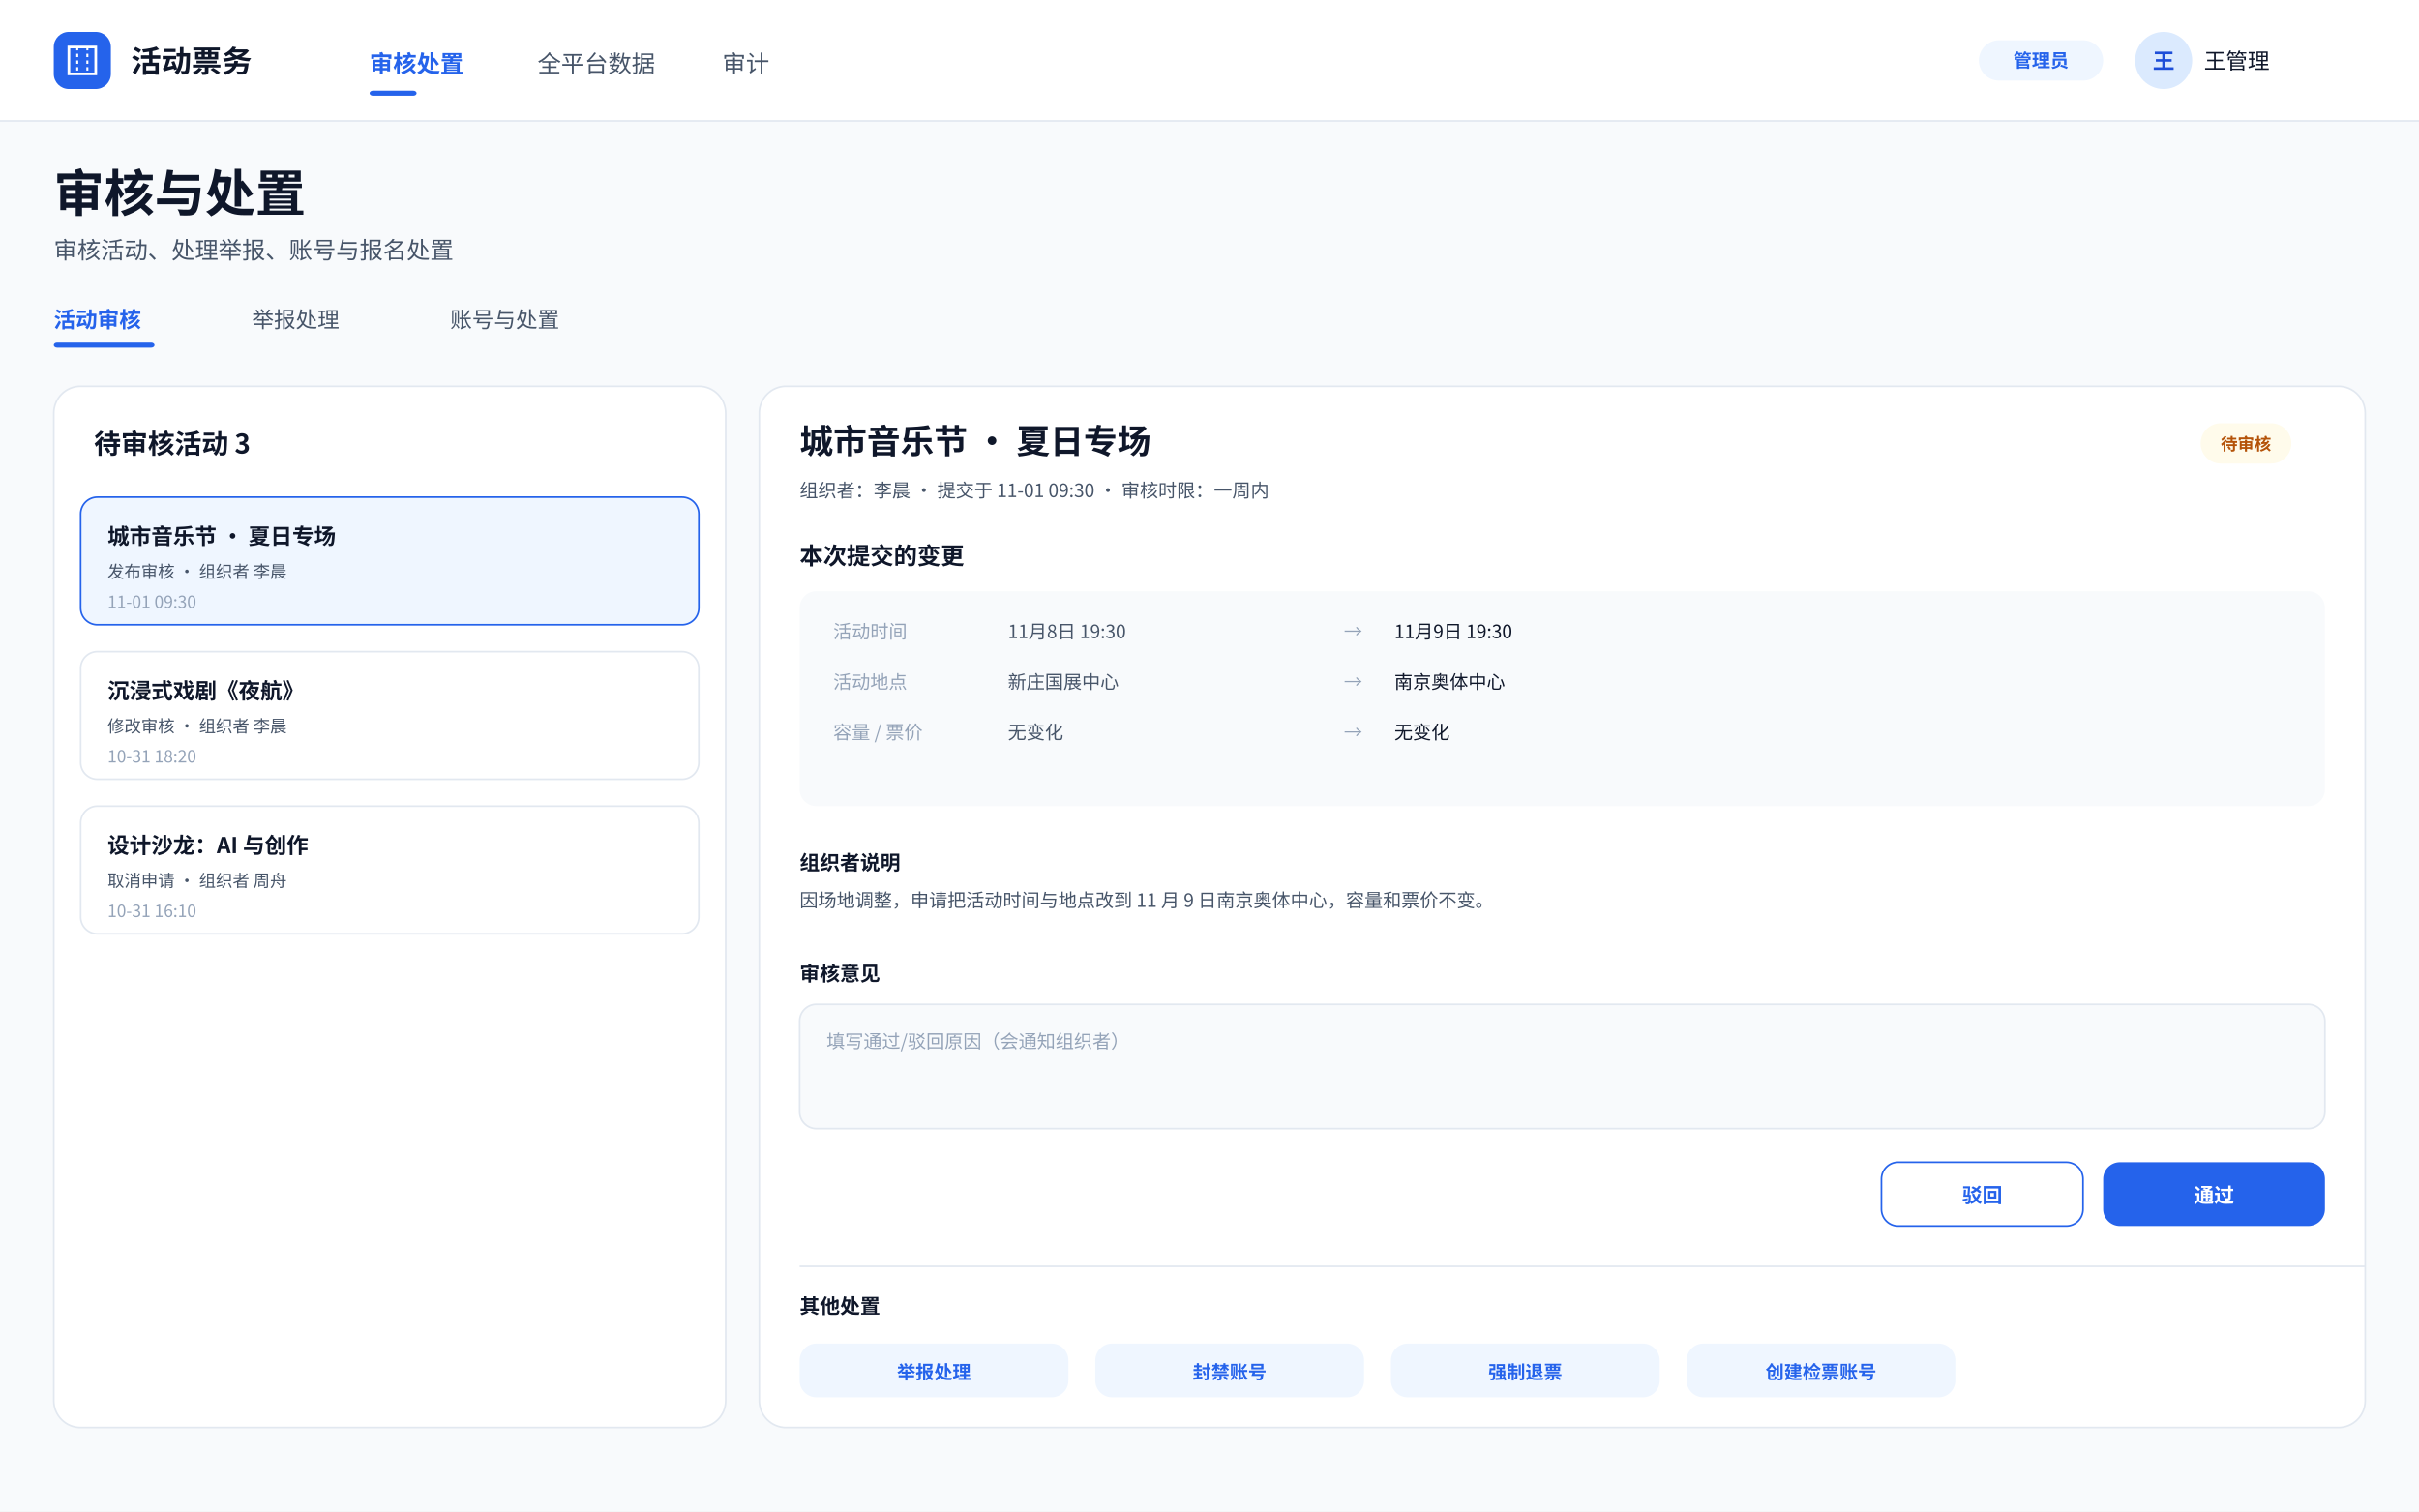
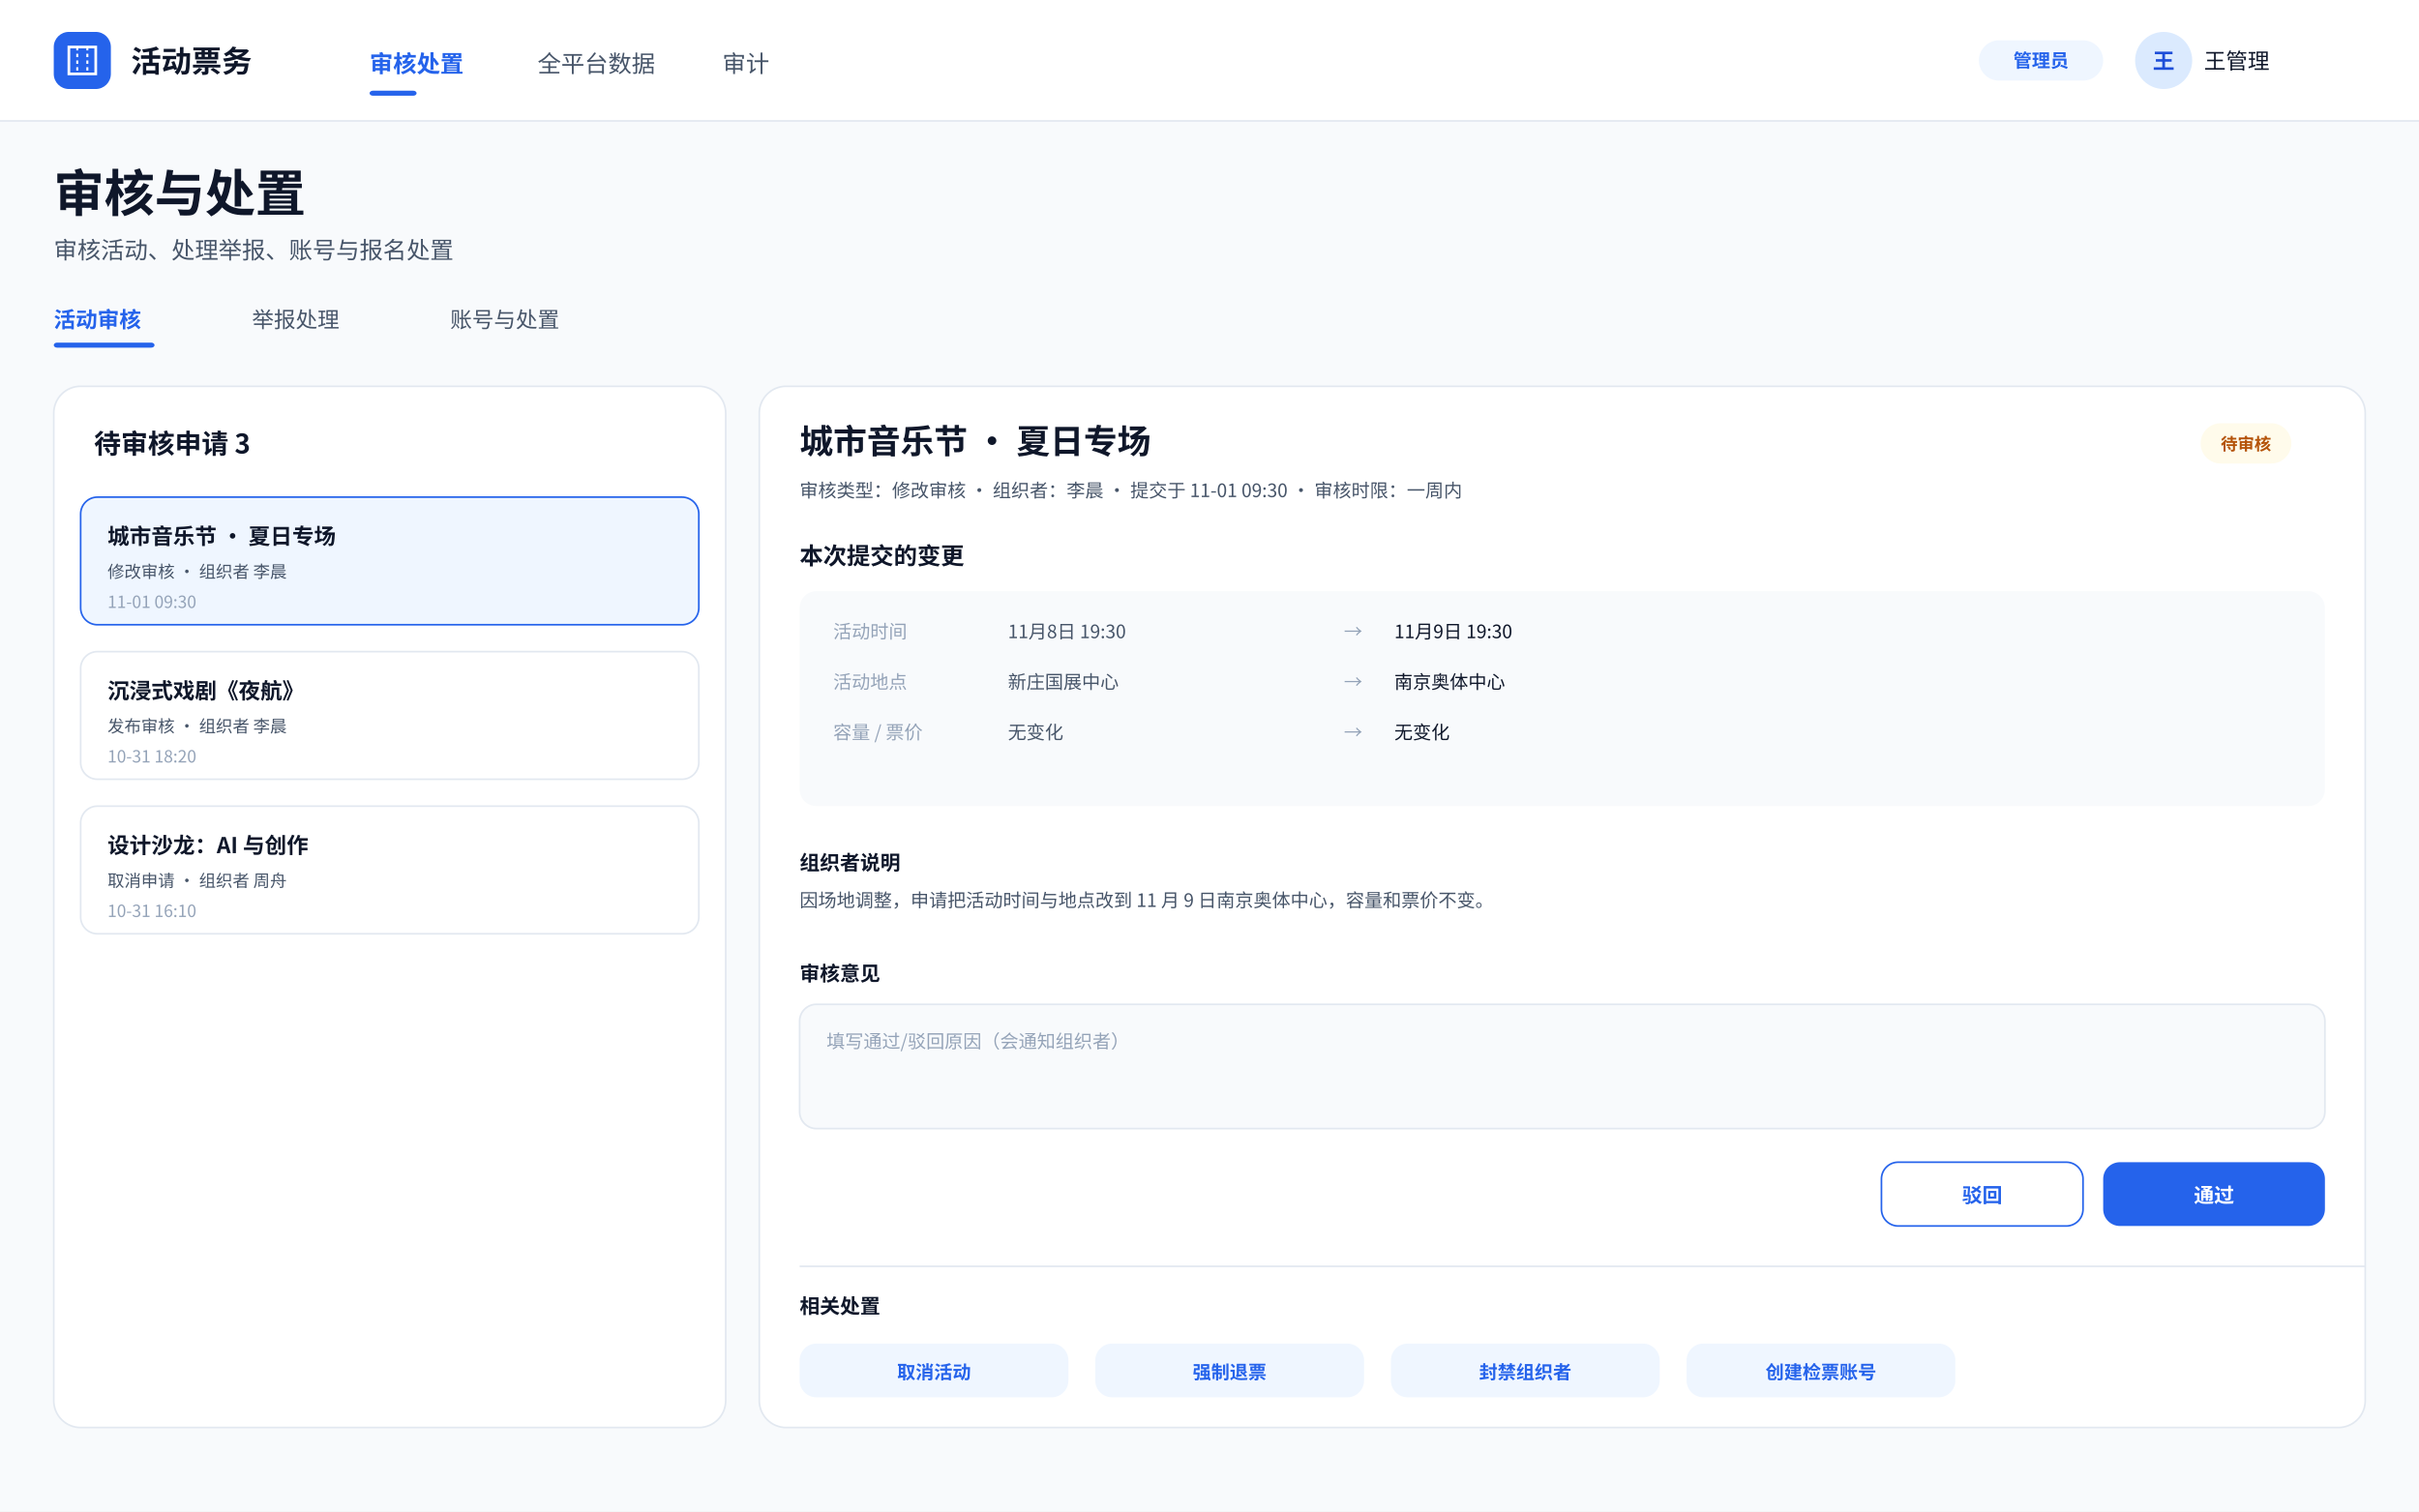
<svg xmlns="http://www.w3.org/2000/svg" width="1440" height="900" viewBox="0 0 1440 900">
  <defs>
    <linearGradient id="g1" x1="0" y1="0" x2="1" y2="1">
      <stop offset="0%" stop-color="#2563EB" />
      <stop offset="100%" stop-color="#7C3AED" />
    </linearGradient>
    <linearGradient id="g2" x1="0" y1="0" x2="1" y2="1">
      <stop offset="0%" stop-color="#0D9488" />
      <stop offset="100%" stop-color="#0F766E" />
    </linearGradient>
    <linearGradient id="g3" x1="0" y1="0" x2="1" y2="1">
      <stop offset="0%" stop-color="#EA580C" />
      <stop offset="100%" stop-color="#F59E0B" />
    </linearGradient>
    <linearGradient id="g4" x1="0" y1="0" x2="1" y2="1">
      <stop offset="0%" stop-color="#475569" />
      <stop offset="100%" stop-color="#7C3AED" />
    </linearGradient>
  </defs>
  <rect x="0" y="0" width="1440" height="900" fill="#F8FAFC" rx="0" opacity="1.0" />
  <rect x="0" y="0" width="1440" height="72" fill="#FFFFFF" rx="0" opacity="1.0" />
  <line x1="0" y1="72" x2="1440" y2="72" stroke="#E2E8F0" stroke-width="1" />
  <rect x="32" y="19" width="34" height="34" fill="#2563EB" rx="9" opacity="1.0" />
  <path d="M41 28 h16 v16 h-16 z" fill="none" stroke="#FFFFFF" stroke-width="1.6" />
  <path d="M46 28 v16 M52 28 v16" stroke="#FFFFFF" stroke-width="1.2" stroke-dasharray="2 2" />
  <text x="78" y="43" font-family="Noto Sans CJK SC, Microsoft YaHei, sans-serif" font-size="18" font-weight="700" fill="#0F172A" text-anchor="start">活动票务</text>
  <text x="220" y="43" font-family="Noto Sans CJK SC, Microsoft YaHei, sans-serif" font-size="14" font-weight="600" fill="#2563EB" text-anchor="start">审核处置</text>
  <rect x="220" y="54" width="28" height="3" fill="#2563EB" rx="2" opacity="1.0" />
  <text x="320" y="43" font-family="Noto Sans CJK SC, Microsoft YaHei, sans-serif" font-size="14" font-weight="400" fill="#475569" text-anchor="start">全平台数据</text>
  <text x="430" y="43" font-family="Noto Sans CJK SC, Microsoft YaHei, sans-serif" font-size="14" font-weight="400" fill="#475569" text-anchor="start">审计</text>
  <rect x="1178" y="24" width="74" height="24" fill="#EFF6FF" rx="12" opacity="1.0" />
  <text x="1215" y="40" font-family="Noto Sans CJK SC, Microsoft YaHei, sans-serif" font-size="11" font-weight="600" fill="#2563EB" text-anchor="middle">管理员</text>
  <circle cx="1288" cy="36" r="17" fill="#DBEAFE" opacity="1" />
  <text x="1288" y="41" font-family="Noto Sans CJK SC, Microsoft YaHei, sans-serif" font-size="13" font-weight="700" fill="#1D4ED8" text-anchor="middle">王</text>
  <text x="1312" y="41" font-family="Noto Sans CJK SC, Microsoft YaHei, sans-serif" font-size="13" font-weight="500" fill="#0F172A" text-anchor="start">王管理</text>
  <text x="32" y="126" font-family="Noto Sans CJK SC, Microsoft YaHei, sans-serif" font-size="30" font-weight="700" fill="#0F172A" text-anchor="start">审核与处置</text>
  <text x="32" y="154" font-family="Noto Sans CJK SC, Microsoft YaHei, sans-serif" font-size="14" font-weight="400" fill="#475569" text-anchor="start">审核活动、处理举报、账号与报名处置</text>
  <text x="32" y="195" font-family="Noto Sans CJK SC, Microsoft YaHei, sans-serif" font-size="13" font-weight="600" fill="#2563EB" text-anchor="start">活动审核</text>
  <rect x="32" y="204" width="60" height="3" fill="#2563EB" rx="2" opacity="1.0" />
  <text x="150" y="195" font-family="Noto Sans CJK SC, Microsoft YaHei, sans-serif" font-size="13" font-weight="400" fill="#475569" text-anchor="start">举报处理</text>
  <text x="268" y="195" font-family="Noto Sans CJK SC, Microsoft YaHei, sans-serif" font-size="13" font-weight="400" fill="#475569" text-anchor="start">账号与处置</text>
  <rect x="32" y="230" width="400" height="620" fill="#FFFFFF" rx="16" opacity="1.0" stroke="#E2E8F0" stroke-width="1" />
-   <text x="56" y="270" font-family="Noto Sans CJK SC, Microsoft YaHei, sans-serif" font-size="16" font-weight="700" fill="#0F172A" text-anchor="start">待审核活动 3</text>
+   <text x="56" y="270" font-family="Noto Sans CJK SC, Microsoft YaHei, sans-serif" font-size="16" font-weight="700" fill="#0F172A" text-anchor="start">待审核申请 3</text>
  <rect x="48" y="296" width="368" height="76" fill="#EFF6FF" rx="10" opacity="1.0" stroke="#2563EB" stroke-width="1" />
  <text x="64" y="324" font-family="Noto Sans CJK SC, Microsoft YaHei, sans-serif" font-size="13" font-weight="600" fill="#0F172A" text-anchor="start">城市音乐节 · 夏日专场</text>
-   <text x="64" y="344" font-family="Noto Sans CJK SC, Microsoft YaHei, sans-serif" font-size="10" font-weight="400" fill="#475569" text-anchor="start">发布审核 · 组织者 李晨</text>
+   <text x="64" y="344" font-family="Noto Sans CJK SC, Microsoft YaHei, sans-serif" font-size="10" font-weight="400" fill="#475569" text-anchor="start">修改审核 · 组织者 李晨</text>
  <text x="64" y="362" font-family="Noto Sans CJK SC, Microsoft YaHei, sans-serif" font-size="10" font-weight="400" fill="#94A3B8" text-anchor="start">11-01 09:30</text>
  <rect x="48" y="388" width="368" height="76" fill="#FFFFFF" rx="10" opacity="1.0" stroke="#E2E8F0" stroke-width="1" />
  <text x="64" y="416" font-family="Noto Sans CJK SC, Microsoft YaHei, sans-serif" font-size="13" font-weight="600" fill="#0F172A" text-anchor="start">沉浸式戏剧《夜航》</text>
-   <text x="64" y="436" font-family="Noto Sans CJK SC, Microsoft YaHei, sans-serif" font-size="10" font-weight="400" fill="#475569" text-anchor="start">修改审核 · 组织者 李晨</text>
+   <text x="64" y="436" font-family="Noto Sans CJK SC, Microsoft YaHei, sans-serif" font-size="10" font-weight="400" fill="#475569" text-anchor="start">发布审核 · 组织者 李晨</text>
  <text x="64" y="454" font-family="Noto Sans CJK SC, Microsoft YaHei, sans-serif" font-size="10" font-weight="400" fill="#94A3B8" text-anchor="start">10-31 18:20</text>
  <rect x="48" y="480" width="368" height="76" fill="#FFFFFF" rx="10" opacity="1.0" stroke="#E2E8F0" stroke-width="1" />
  <text x="64" y="508" font-family="Noto Sans CJK SC, Microsoft YaHei, sans-serif" font-size="13" font-weight="600" fill="#0F172A" text-anchor="start">设计沙龙：AI 与创作</text>
  <text x="64" y="528" font-family="Noto Sans CJK SC, Microsoft YaHei, sans-serif" font-size="10" font-weight="400" fill="#475569" text-anchor="start">取消申请 · 组织者 周舟</text>
  <text x="64" y="546" font-family="Noto Sans CJK SC, Microsoft YaHei, sans-serif" font-size="10" font-weight="400" fill="#94A3B8" text-anchor="start">10-31 16:10</text>
  <rect x="452" y="230" width="956" height="620" fill="#FFFFFF" rx="16" opacity="1.0" stroke="#E2E8F0" stroke-width="1" />
  <text x="476" y="270" font-family="Noto Sans CJK SC, Microsoft YaHei, sans-serif" font-size="20" font-weight="700" fill="#0F172A" text-anchor="start">城市音乐节 · 夏日专场</text>
  <rect x="1310" y="252" width="54" height="24" fill="#FFFBEB" rx="12" opacity="1.0" />
  <text x="1337.0" y="268" font-family="Noto Sans CJK SC, Microsoft YaHei, sans-serif" font-size="10" font-weight="600" fill="#B45309" text-anchor="middle">待审核</text>
-   <text x="476" y="296" font-family="Noto Sans CJK SC, Microsoft YaHei, sans-serif" font-size="11" font-weight="400" fill="#475569" text-anchor="start">组织者：李晨 · 提交于 11-01 09:30 · 审核时限：一周内</text>
+   <text x="476" y="296" font-family="Noto Sans CJK SC, Microsoft YaHei, sans-serif" font-size="11" font-weight="400" fill="#475569" text-anchor="start">审核类型：修改审核 · 组织者：李晨 · 提交于 11-01 09:30 · 审核时限：一周内</text>
  <text x="476" y="336" font-family="Noto Sans CJK SC, Microsoft YaHei, sans-serif" font-size="14" font-weight="700" fill="#0F172A" text-anchor="start">本次提交的变更</text>
  <rect x="476" y="352" width="908" height="128" fill="#F8FAFC" rx="10" opacity="1.0" />
  <text x="496" y="380" font-family="Noto Sans CJK SC, Microsoft YaHei, sans-serif" font-size="11" font-weight="400" fill="#94A3B8" text-anchor="start">活动时间</text>
  <text x="600" y="380" font-family="Noto Sans CJK SC, Microsoft YaHei, sans-serif" font-size="11" font-weight="400" fill="#475569" text-anchor="start">11月8日 19:30</text>
  <text x="800" y="380" font-family="Noto Sans CJK SC, Microsoft YaHei, sans-serif" font-size="11" font-weight="400" fill="#94A3B8" text-anchor="start">→</text>
  <text x="830" y="380" font-family="Noto Sans CJK SC, Microsoft YaHei, sans-serif" font-size="11" font-weight="500" fill="#0F172A" text-anchor="start">11月9日 19:30</text>
  <text x="496" y="410" font-family="Noto Sans CJK SC, Microsoft YaHei, sans-serif" font-size="11" font-weight="400" fill="#94A3B8" text-anchor="start">活动地点</text>
  <text x="600" y="410" font-family="Noto Sans CJK SC, Microsoft YaHei, sans-serif" font-size="11" font-weight="400" fill="#475569" text-anchor="start">新庄国展中心</text>
  <text x="800" y="410" font-family="Noto Sans CJK SC, Microsoft YaHei, sans-serif" font-size="11" font-weight="400" fill="#94A3B8" text-anchor="start">→</text>
  <text x="830" y="410" font-family="Noto Sans CJK SC, Microsoft YaHei, sans-serif" font-size="11" font-weight="500" fill="#0F172A" text-anchor="start">南京奥体中心</text>
  <text x="496" y="440" font-family="Noto Sans CJK SC, Microsoft YaHei, sans-serif" font-size="11" font-weight="400" fill="#94A3B8" text-anchor="start">容量 / 票价</text>
  <text x="600" y="440" font-family="Noto Sans CJK SC, Microsoft YaHei, sans-serif" font-size="11" font-weight="400" fill="#475569" text-anchor="start">无变化</text>
  <text x="800" y="440" font-family="Noto Sans CJK SC, Microsoft YaHei, sans-serif" font-size="11" font-weight="400" fill="#94A3B8" text-anchor="start">→</text>
  <text x="830" y="440" font-family="Noto Sans CJK SC, Microsoft YaHei, sans-serif" font-size="11" font-weight="500" fill="#0F172A" text-anchor="start">无变化</text>
  <text x="476" y="518" font-family="Noto Sans CJK SC, Microsoft YaHei, sans-serif" font-size="12" font-weight="600" fill="#0F172A" text-anchor="start">组织者说明</text>
  <text x="476" y="540" font-family="Noto Sans CJK SC, Microsoft YaHei, sans-serif" font-size="11" font-weight="400" fill="#475569" text-anchor="start">因场地调整，申请把活动时间与地点改到 11 月 9 日南京奥体中心，容量和票价不变。</text>
  <text x="476" y="584" font-family="Noto Sans CJK SC, Microsoft YaHei, sans-serif" font-size="12" font-weight="600" fill="#0F172A" text-anchor="start">审核意见</text>
  <rect x="476" y="598" width="908" height="74" fill="#F8FAFC" rx="10" opacity="1.0" stroke="#E2E8F0" stroke-width="1" />
  <text x="492" y="624" font-family="Noto Sans CJK SC, Microsoft YaHei, sans-serif" font-size="11" font-weight="400" fill="#94A3B8" text-anchor="start">填写通过/驳回原因（会通知组织者）</text>
  <rect x="1120" y="692" width="120" height="38" fill="#FFFFFF" rx="10" opacity="1.0" stroke="#2563EB" stroke-width="1" />
  <text x="1180.0" y="716.0" font-family="Noto Sans CJK SC, Microsoft YaHei, sans-serif" font-size="12" font-weight="600" fill="#2563EB" text-anchor="middle">驳回</text>
  <rect x="1252" y="692" width="132" height="38" fill="#2563EB" rx="10" opacity="1.0" />
  <text x="1318.0" y="716.0" font-family="Noto Sans CJK SC, Microsoft YaHei, sans-serif" font-size="12" font-weight="600" fill="#FFFFFF" text-anchor="middle">通过</text>
  <line x1="476" y1="754" x2="1408" y2="754" stroke="#E2E8F0" stroke-width="1" />
-   <text x="476" y="782" font-family="Noto Sans CJK SC, Microsoft YaHei, sans-serif" font-size="12" font-weight="700" fill="#0F172A" text-anchor="start">其他处置</text>
+   <text x="476" y="782" font-family="Noto Sans CJK SC, Microsoft YaHei, sans-serif" font-size="12" font-weight="700" fill="#0F172A" text-anchor="start">相关处置</text>
  <rect x="476" y="800" width="160" height="32" fill="#EFF6FF" rx="10" opacity="1.0" />
-   <text x="556.0" y="821.0" font-family="Noto Sans CJK SC, Microsoft YaHei, sans-serif" font-size="11" font-weight="600" fill="#2563EB" text-anchor="middle">举报处理</text>
+   <text x="556.0" y="821.0" font-family="Noto Sans CJK SC, Microsoft YaHei, sans-serif" font-size="11" font-weight="600" fill="#2563EB" text-anchor="middle">取消活动</text>
  <rect x="652" y="800" width="160" height="32" fill="#EFF6FF" rx="10" opacity="1.0" />
-   <text x="732.0" y="821.0" font-family="Noto Sans CJK SC, Microsoft YaHei, sans-serif" font-size="11" font-weight="600" fill="#2563EB" text-anchor="middle">封禁账号</text>
+   <text x="732.0" y="821.0" font-family="Noto Sans CJK SC, Microsoft YaHei, sans-serif" font-size="11" font-weight="600" fill="#2563EB" text-anchor="middle">强制退票</text>
  <rect x="828" y="800" width="160" height="32" fill="#EFF6FF" rx="10" opacity="1.0" />
-   <text x="908.0" y="821.0" font-family="Noto Sans CJK SC, Microsoft YaHei, sans-serif" font-size="11" font-weight="600" fill="#2563EB" text-anchor="middle">强制退票</text>
+   <text x="908.0" y="821.0" font-family="Noto Sans CJK SC, Microsoft YaHei, sans-serif" font-size="11" font-weight="600" fill="#2563EB" text-anchor="middle">封禁组织者</text>
  <rect x="1004" y="800" width="160" height="32" fill="#EFF6FF" rx="10" opacity="1.0" />
  <text x="1084.0" y="821.0" font-family="Noto Sans CJK SC, Microsoft YaHei, sans-serif" font-size="11" font-weight="600" fill="#2563EB" text-anchor="middle">创建检票账号</text>
</svg>
